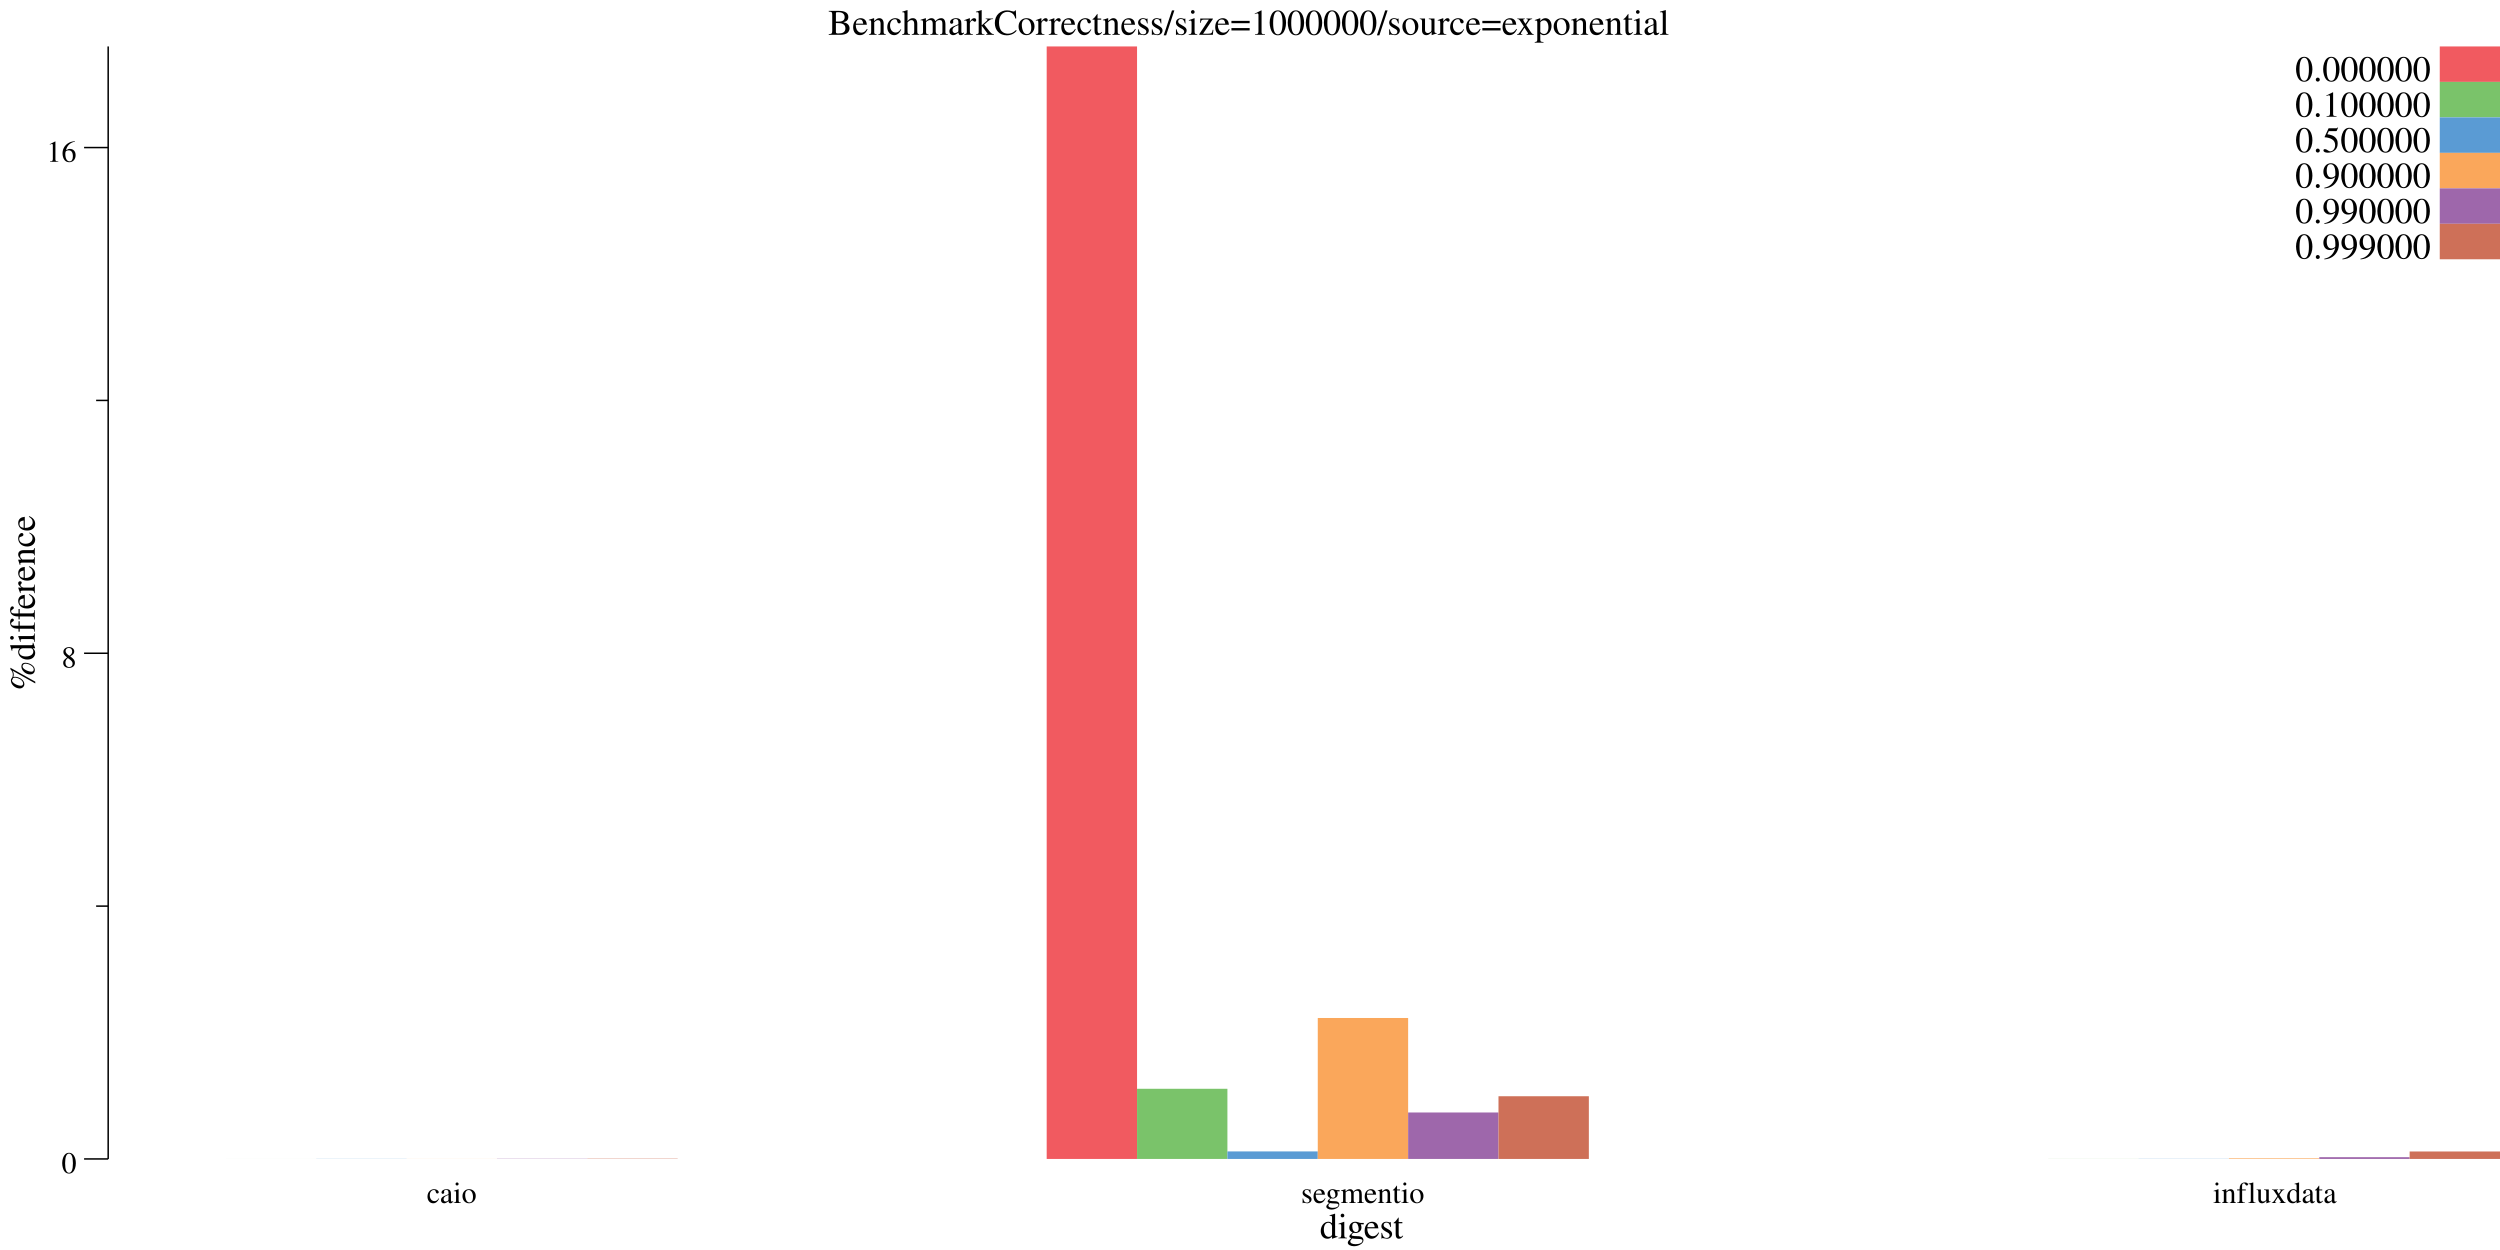
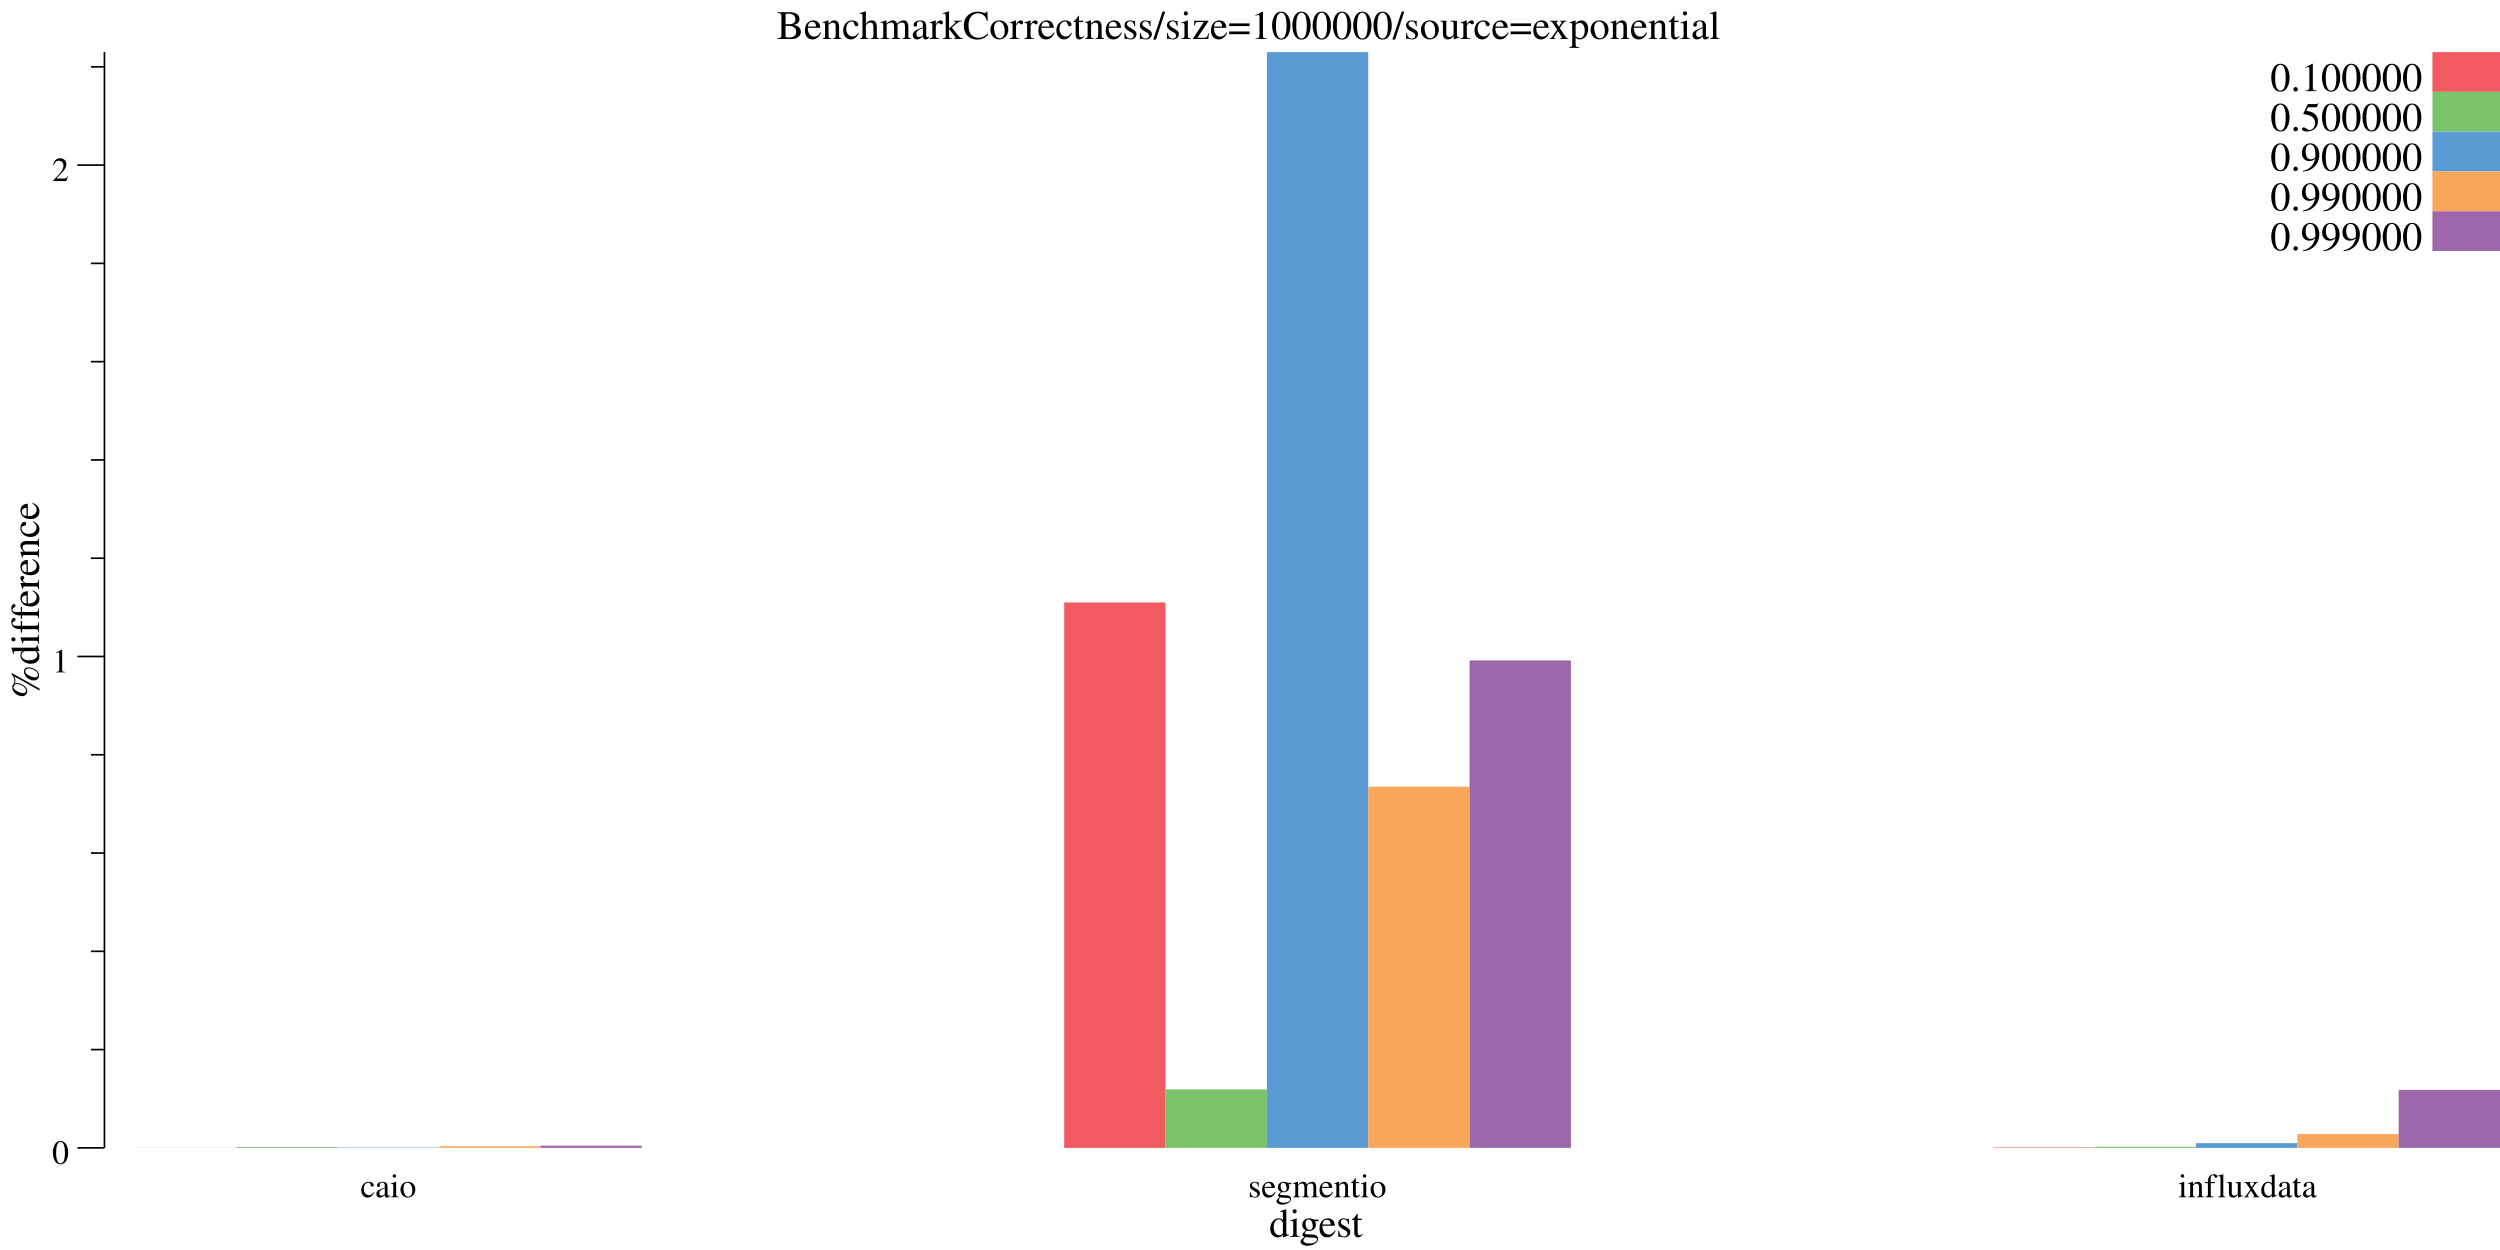
- <svg xmlns="http://www.w3.org/2000/svg" width="830pt" height="415pt" viewBox="0 0 830 415">
-   <g transform="scale(1, -1) translate(0, -415)">
-     <path d="M0,0L830,0L830,415L0,415Z" style="fill:#FFFFFF" />
-     <text x="274.94" y="-403.45" transform="scale(1, -1)" style="font-family:Times;font-weight:normal;font-style:normal;font-size:12px">BenchmarkCorrectness/size=1000000/source=exponential</text>
-     <text x="438.16" y="-3.861" transform="scale(1, -1)" style="font-family:Times;font-weight:normal;font-style:normal;font-size:12px">digest</text>
-     <text x="141.67" y="-15.602" transform="scale(1, -1)" style="font-family:Times;font-weight:normal;font-style:normal;font-size:10px">caio</text>
-     <text x="431.95" y="-15.602" transform="scale(1, -1)" style="font-family:Times;font-weight:normal;font-style:normal;font-size:10px">segmentio</text>
-     <text x="734.73" y="-15.602" transform="scale(1, -1)" style="font-family:Times;font-weight:normal;font-style:normal;font-size:10px">influxdata</text>
+ <svg xmlns="http://www.w3.org/2000/svg" width="740pt" height="370pt" viewBox="0 0 740 370">
+   <g transform="scale(1, -1) translate(0, -370)">
+     <path d="M0,0L740,0L740,370L0,370Z" style="fill:#FFFFFF" />
+     <text x="229.94" y="-358.45" transform="scale(1, -1)" style="font-family:Times;font-weight:normal;font-style:normal;font-size:12px">BenchmarkCorrectness/size=1000000/source=exponential</text>
+     <text x="375.66" y="-3.861" transform="scale(1, -1)" style="font-family:Times;font-weight:normal;font-style:normal;font-size:12px">digest</text>
+     <text x="106.67" y="-15.602" transform="scale(1, -1)" style="font-family:Times;font-weight:normal;font-style:normal;font-size:10px">caio</text>
+     <text x="369.45" y="-15.602" transform="scale(1, -1)" style="font-family:Times;font-weight:normal;font-style:normal;font-size:10px">segmentio</text>
+     <text x="644.73" y="-15.602" transform="scale(1, -1)" style="font-family:Times;font-weight:normal;font-style:normal;font-size:10px">influxdata</text>
    <g transform="rotate(90)">
-       <text x="185.7" y="11.555" transform="scale(1, -1)" style="font-family:Times;font-weight:normal;font-style:normal;font-size:12px">%difference</text>
+       <text x="163.2" y="11.555" transform="scale(1, -1)" style="font-family:Times;font-weight:normal;font-style:normal;font-size:12px">%difference</text>
    </g>
-     <text x="20.416" y="-25.509" transform="scale(1, -1)" style="font-family:Times;font-weight:normal;font-style:normal;font-size:10px">0</text>
-     <text x="20.416" y="-193.4" transform="scale(1, -1)" style="font-family:Times;font-weight:normal;font-style:normal;font-size:10px">8</text>
-     <text x="15.416" y="-361.28" transform="scale(1, -1)" style="font-family:Times;font-weight:normal;font-style:normal;font-size:10px">16</text>
-     <path d="M27.916,30.23L35.916,30.23" style="fill:none;stroke:#000000;stroke-width:0.5" />
-     <path d="M27.916,198.12L35.916,198.12" style="fill:none;stroke:#000000;stroke-width:0.5" />
-     <path d="M27.916,366.01L35.916,366.01" style="fill:none;stroke:#000000;stroke-width:0.5" />
-     <path d="M31.916,114.17L35.916,114.17" style="fill:none;stroke:#000000;stroke-width:0.5" />
-     <path d="M31.916,282.06L35.916,282.06" style="fill:none;stroke:#000000;stroke-width:0.5" />
-     <path d="M35.916,30.23L35.916,399.58" style="fill:none;stroke:#000000;stroke-width:0.5" />
-     <path d="M44.994,30.23L44.994,30.23L74.994,30.23L74.994,30.23Z" style="fill:#F15A60" />
-     <path d="M347.5,30.23L347.5,399.58L377.5,399.58L377.5,30.23Z" style="fill:#F15A60" />
-     <path d="M650,30.23L650,30.23L680,30.23L680,30.23Z" style="fill:#F15A60" />
-     <path d="M74.994,30.23L74.994,30.235L104.99,30.235L104.99,30.23Z" style="fill:#7AC36A" />
-     <path d="M377.5,30.23L377.5,53.525L407.5,53.525L407.5,30.23Z" style="fill:#7AC36A" />
-     <path d="M680,30.23L680,30.251L710,30.251L710,30.23Z" style="fill:#7AC36A" />
-     <path d="M104.99,30.23L104.99,30.268L134.99,30.268L134.99,30.23Z" style="fill:#5A9BD4" />
-     <path d="M407.5,30.23L407.5,32.728L437.5,32.728L437.5,30.23Z" style="fill:#5A9BD4" />
-     <path d="M710,30.23L710,30.276L740,30.276L740,30.23Z" style="fill:#5A9BD4" />
-     <path d="M134.99,30.23L134.99,30.247L164.99,30.247L164.99,30.23Z" style="fill:#FAA75B" />
-     <path d="M437.5,30.23L437.5,77.029L467.5,77.029L467.5,30.23Z" style="fill:#FAA75B" />
-     <path d="M740,30.23L740,30.431L770,30.431L770,30.23Z" style="fill:#FAA75B" />
-     <path d="M164.99,30.23L164.99,30.298L194.99,30.298L194.99,30.23Z" style="fill:#9E67AB" />
-     <path d="M467.5,30.23L467.5,45.655L497.5,45.655L497.5,30.23Z" style="fill:#9E67AB" />
-     <path d="M770,30.23L770,30.82L800,30.82L800,30.23Z" style="fill:#9E67AB" />
-     <path d="M194.99,30.23L194.99,30.325L224.99,30.325L224.99,30.23Z" style="fill:#CE7058" />
-     <path d="M497.5,30.23L497.5,51.049L527.5,51.049L527.5,30.23Z" style="fill:#CE7058" />
-     <path d="M800,30.23L800,32.707L830,32.707L830,30.23Z" style="fill:#CE7058" />
-     <path d="M810,387.81L810,399.58L830,399.58L830,387.81Z" style="fill:#F15A60" />
-     <text x="762" y="-388.03" transform="scale(1, -1)" style="font-family:Times;font-weight:normal;font-style:normal;font-size:12px">0.000000</text>
-     <path d="M810,376.03L810,387.81L830,387.81L830,376.03Z" style="fill:#7AC36A" />
-     <text x="762" y="-376.25" transform="scale(1, -1)" style="font-family:Times;font-weight:normal;font-style:normal;font-size:12px">0.100000</text>
-     <path d="M810,364.25L810,376.03L830,376.03L830,364.25Z" style="fill:#5A9BD4" />
-     <text x="762" y="-364.47" transform="scale(1, -1)" style="font-family:Times;font-weight:normal;font-style:normal;font-size:12px">0.500000</text>
-     <path d="M810,352.47L810,364.25L830,364.25L830,352.47Z" style="fill:#FAA75B" />
-     <text x="762" y="-352.7" transform="scale(1, -1)" style="font-family:Times;font-weight:normal;font-style:normal;font-size:12px">0.900000</text>
-     <path d="M810,340.7L810,352.47L830,352.47L830,340.7Z" style="fill:#9E67AB" />
-     <text x="762" y="-340.92" transform="scale(1, -1)" style="font-family:Times;font-weight:normal;font-style:normal;font-size:12px">0.990000</text>
-     <path d="M810,328.92L810,340.7L830,340.7L830,328.92Z" style="fill:#CE7058" />
-     <text x="762" y="-329.14" transform="scale(1, -1)" style="font-family:Times;font-weight:normal;font-style:normal;font-size:12px">0.999000</text>
+     <text x="15.416" y="-25.509" transform="scale(1, -1)" style="font-family:Times;font-weight:normal;font-style:normal;font-size:10px">0</text>
+     <text x="15.416" y="-170.96" transform="scale(1, -1)" style="font-family:Times;font-weight:normal;font-style:normal;font-size:10px">1</text>
+     <text x="15.416" y="-316.41" transform="scale(1, -1)" style="font-family:Times;font-weight:normal;font-style:normal;font-size:10px">2</text>
+     <path d="M22.916,30.23L30.916,30.23" style="fill:none;stroke:#000000;stroke-width:0.5" />
+     <path d="M22.916,175.68L30.916,175.68" style="fill:none;stroke:#000000;stroke-width:0.5" />
+     <path d="M22.916,321.13L30.916,321.13" style="fill:none;stroke:#000000;stroke-width:0.5" />
+     <path d="M26.916,59.32L30.916,59.32" style="fill:none;stroke:#000000;stroke-width:0.5" />
+     <path d="M26.916,88.41L30.916,88.41" style="fill:none;stroke:#000000;stroke-width:0.5" />
+     <path d="M26.916,117.5L30.916,117.5" style="fill:none;stroke:#000000;stroke-width:0.5" />
+     <path d="M26.916,146.59L30.916,146.59" style="fill:none;stroke:#000000;stroke-width:0.5" />
+     <path d="M26.916,204.77L30.916,204.77" style="fill:none;stroke:#000000;stroke-width:0.5" />
+     <path d="M26.916,233.86L30.916,233.86" style="fill:none;stroke:#000000;stroke-width:0.5" />
+     <path d="M26.916,262.95L30.916,262.95" style="fill:none;stroke:#000000;stroke-width:0.5" />
+     <path d="M26.916,292.04L30.916,292.04" style="fill:none;stroke:#000000;stroke-width:0.5" />
+     <path d="M26.916,350.22L30.916,350.22" style="fill:none;stroke:#000000;stroke-width:0.5" />
+     <path d="M30.916,30.23L30.916,354.58" style="fill:none;stroke:#000000;stroke-width:0.5" />
+     <path d="M39.994,30.23L39.994,30.261L69.994,30.261L69.994,30.23Z" style="fill:#F15A60" />
+     <path d="M315,30.23L315,191.68L345,191.68L345,30.23Z" style="fill:#F15A60" />
+     <path d="M590,30.23L590,30.375L620,30.375L620,30.23Z" style="fill:#F15A60" />
+     <path d="M69.994,30.23L69.994,30.491L99.994,30.491L99.994,30.23Z" style="fill:#7AC36A" />
+     <path d="M345,30.23L345,47.539L375,47.539L375,30.23Z" style="fill:#7AC36A" />
+     <path d="M620,30.23L620,30.549L650,30.549L650,30.23Z" style="fill:#7AC36A" />
+     <path d="M99.994,30.23L99.994,30.346L129.99,30.346L129.99,30.23Z" style="fill:#5A9BD4" />
+     <path d="M375,30.23L375,354.58L405,354.58L405,30.23Z" style="fill:#5A9BD4" />
+     <path d="M650,30.23L650,31.622L680,31.622L680,30.23Z" style="fill:#5A9BD4" />
+     <path d="M129.99,30.23L129.99,30.696L159.99,30.696L159.99,30.23Z" style="fill:#FAA75B" />
+     <path d="M405,30.23L405,137.14L435,137.14L435,30.23Z" style="fill:#FAA75B" />
+     <path d="M680,30.23L680,34.318L710,34.318L710,30.23Z" style="fill:#FAA75B" />
+     <path d="M159.99,30.23L159.99,30.888L189.99,30.888L189.99,30.23Z" style="fill:#9E67AB" />
+     <path d="M435,30.23L435,174.52L465,174.52L465,30.23Z" style="fill:#9E67AB" />
+     <path d="M710,30.23L710,47.394L740,47.394L740,30.23Z" style="fill:#9E67AB" />
+     <path d="M720,342.81L720,354.58L740,354.58L740,342.81Z" style="fill:#F15A60" />
+     <text x="672" y="-343.03" transform="scale(1, -1)" style="font-family:Times;font-weight:normal;font-style:normal;font-size:12px">0.100000</text>
+     <path d="M720,331.03L720,342.81L740,342.81L740,331.03Z" style="fill:#7AC36A" />
+     <text x="672" y="-331.25" transform="scale(1, -1)" style="font-family:Times;font-weight:normal;font-style:normal;font-size:12px">0.500000</text>
+     <path d="M720,319.25L720,331.03L740,331.03L740,319.25Z" style="fill:#5A9BD4" />
+     <text x="672" y="-319.47" transform="scale(1, -1)" style="font-family:Times;font-weight:normal;font-style:normal;font-size:12px">0.900000</text>
+     <path d="M720,307.47L720,319.25L740,319.25L740,307.47Z" style="fill:#FAA75B" />
+     <text x="672" y="-307.7" transform="scale(1, -1)" style="font-family:Times;font-weight:normal;font-style:normal;font-size:12px">0.990000</text>
+     <path d="M720,295.7L720,307.47L740,307.47L740,295.7Z" style="fill:#9E67AB" />
+     <text x="672" y="-295.92" transform="scale(1, -1)" style="font-family:Times;font-weight:normal;font-style:normal;font-size:12px">0.999000</text>
  </g>
</svg>
